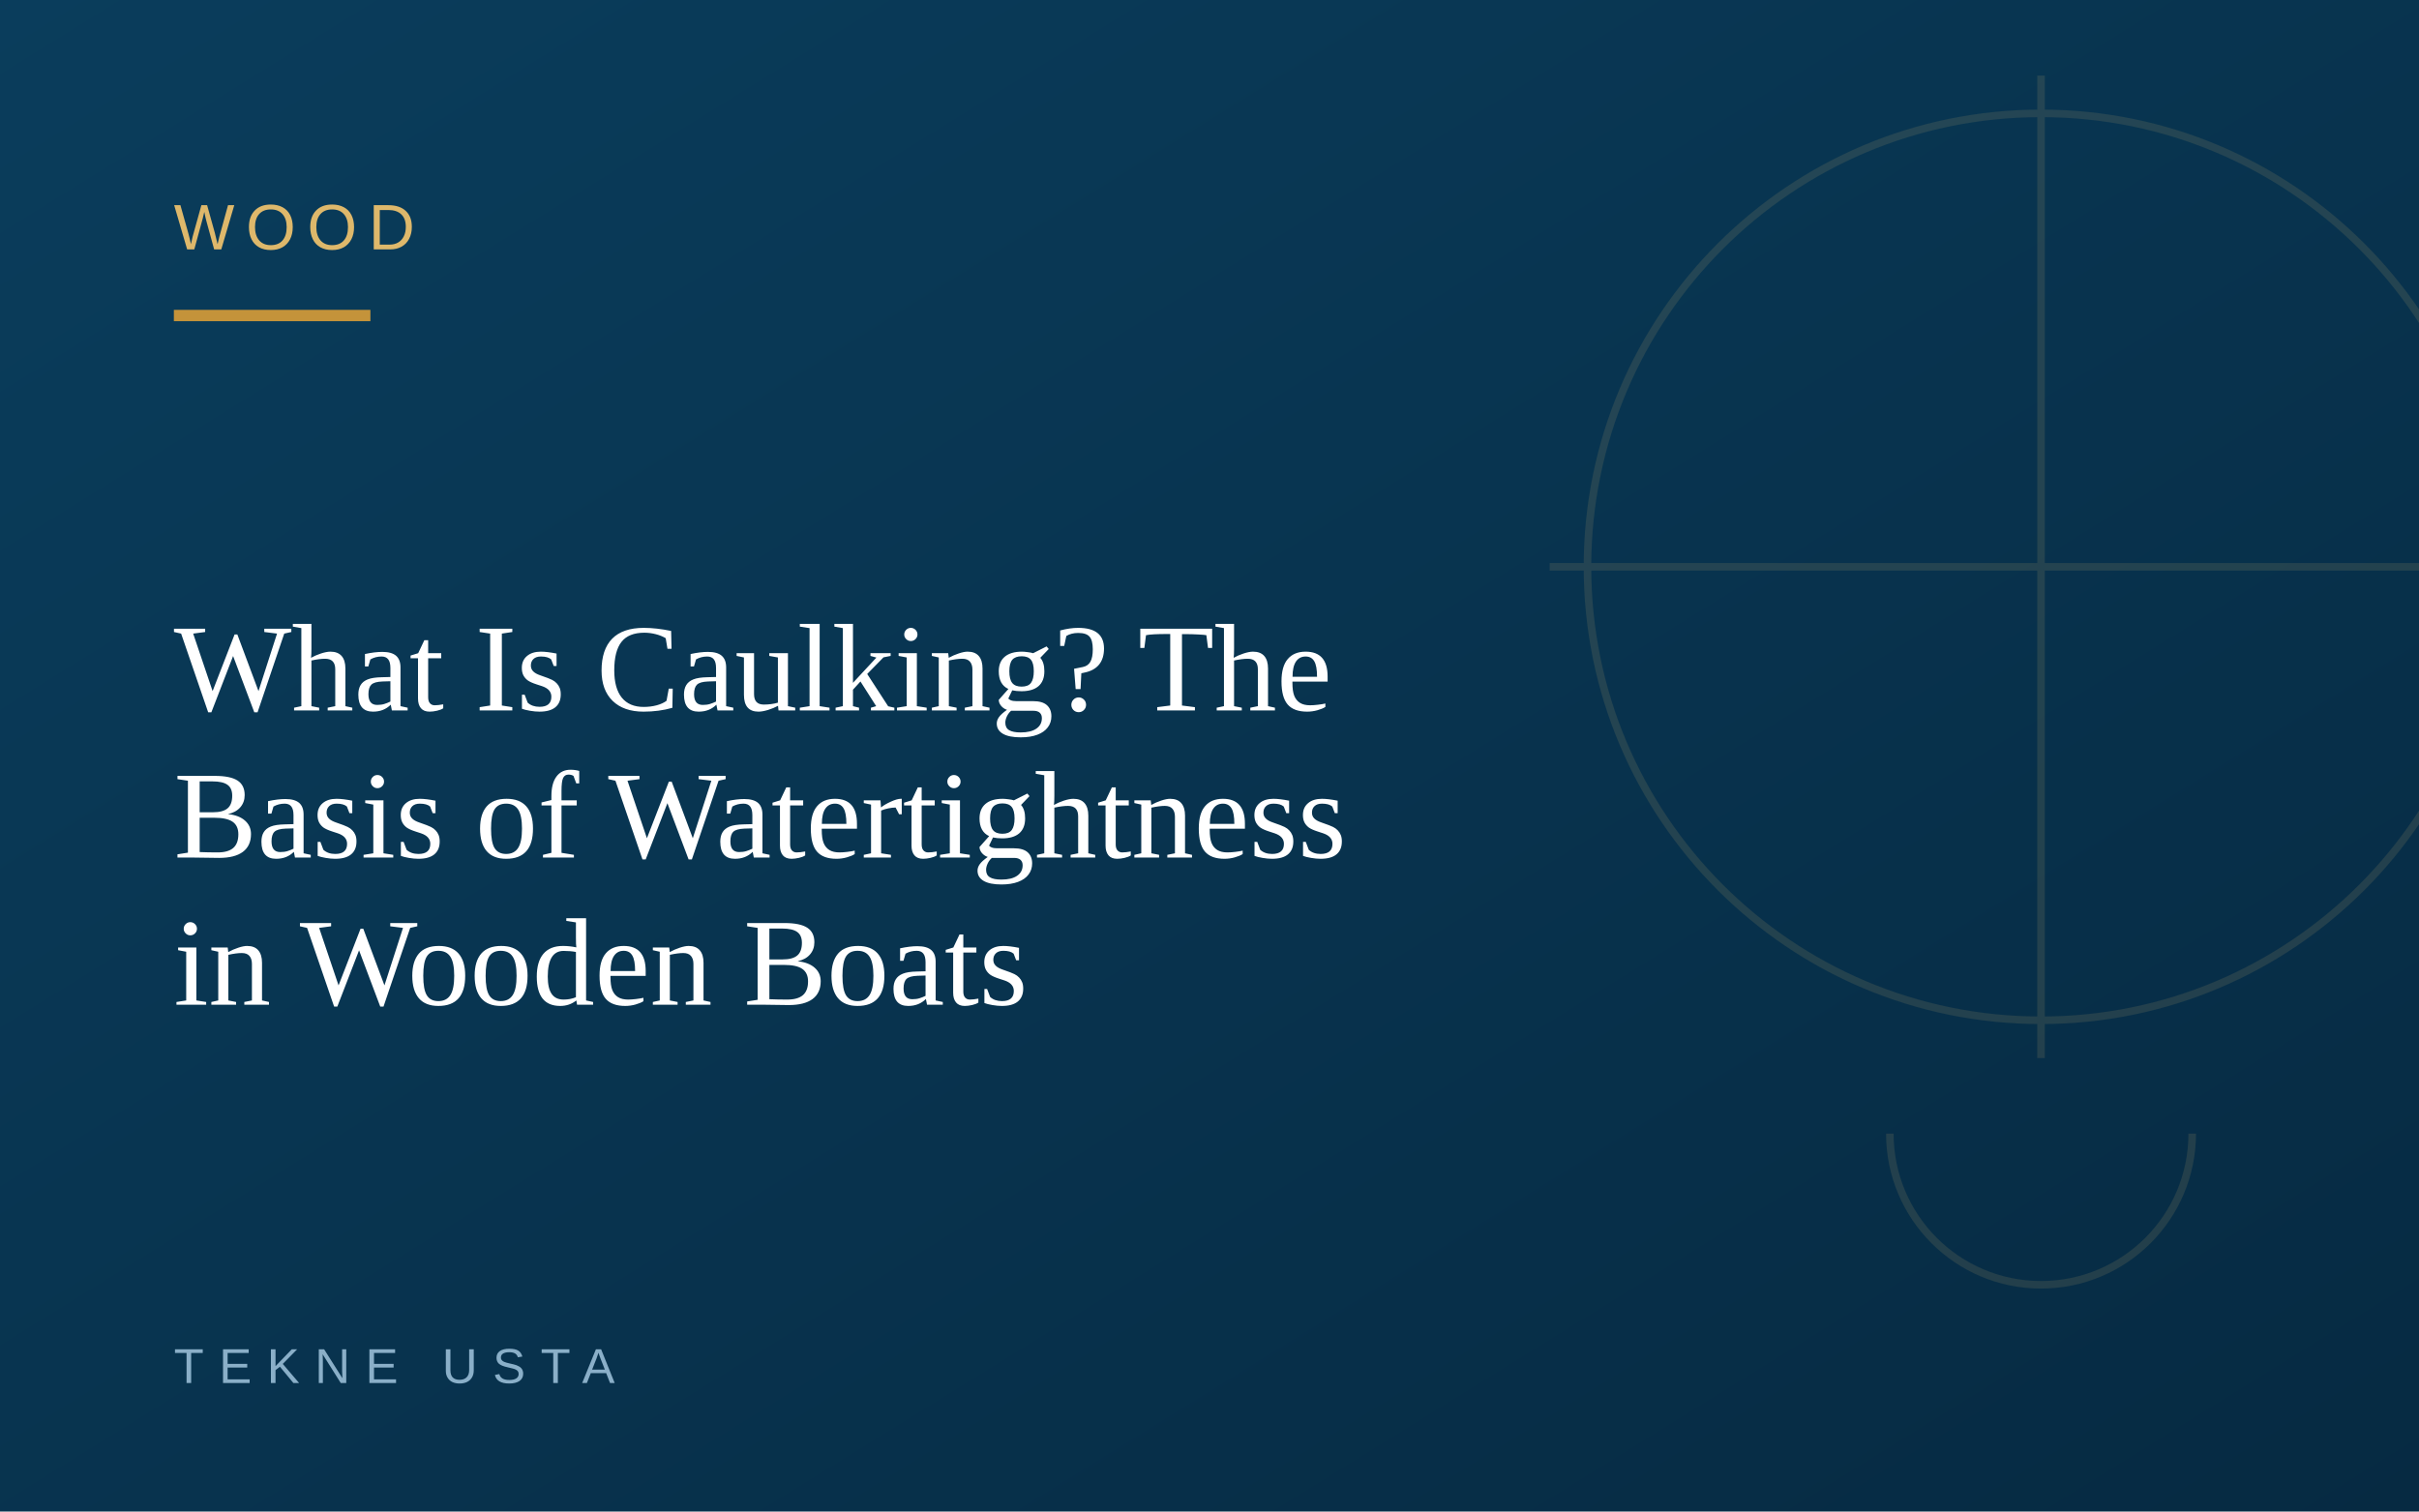
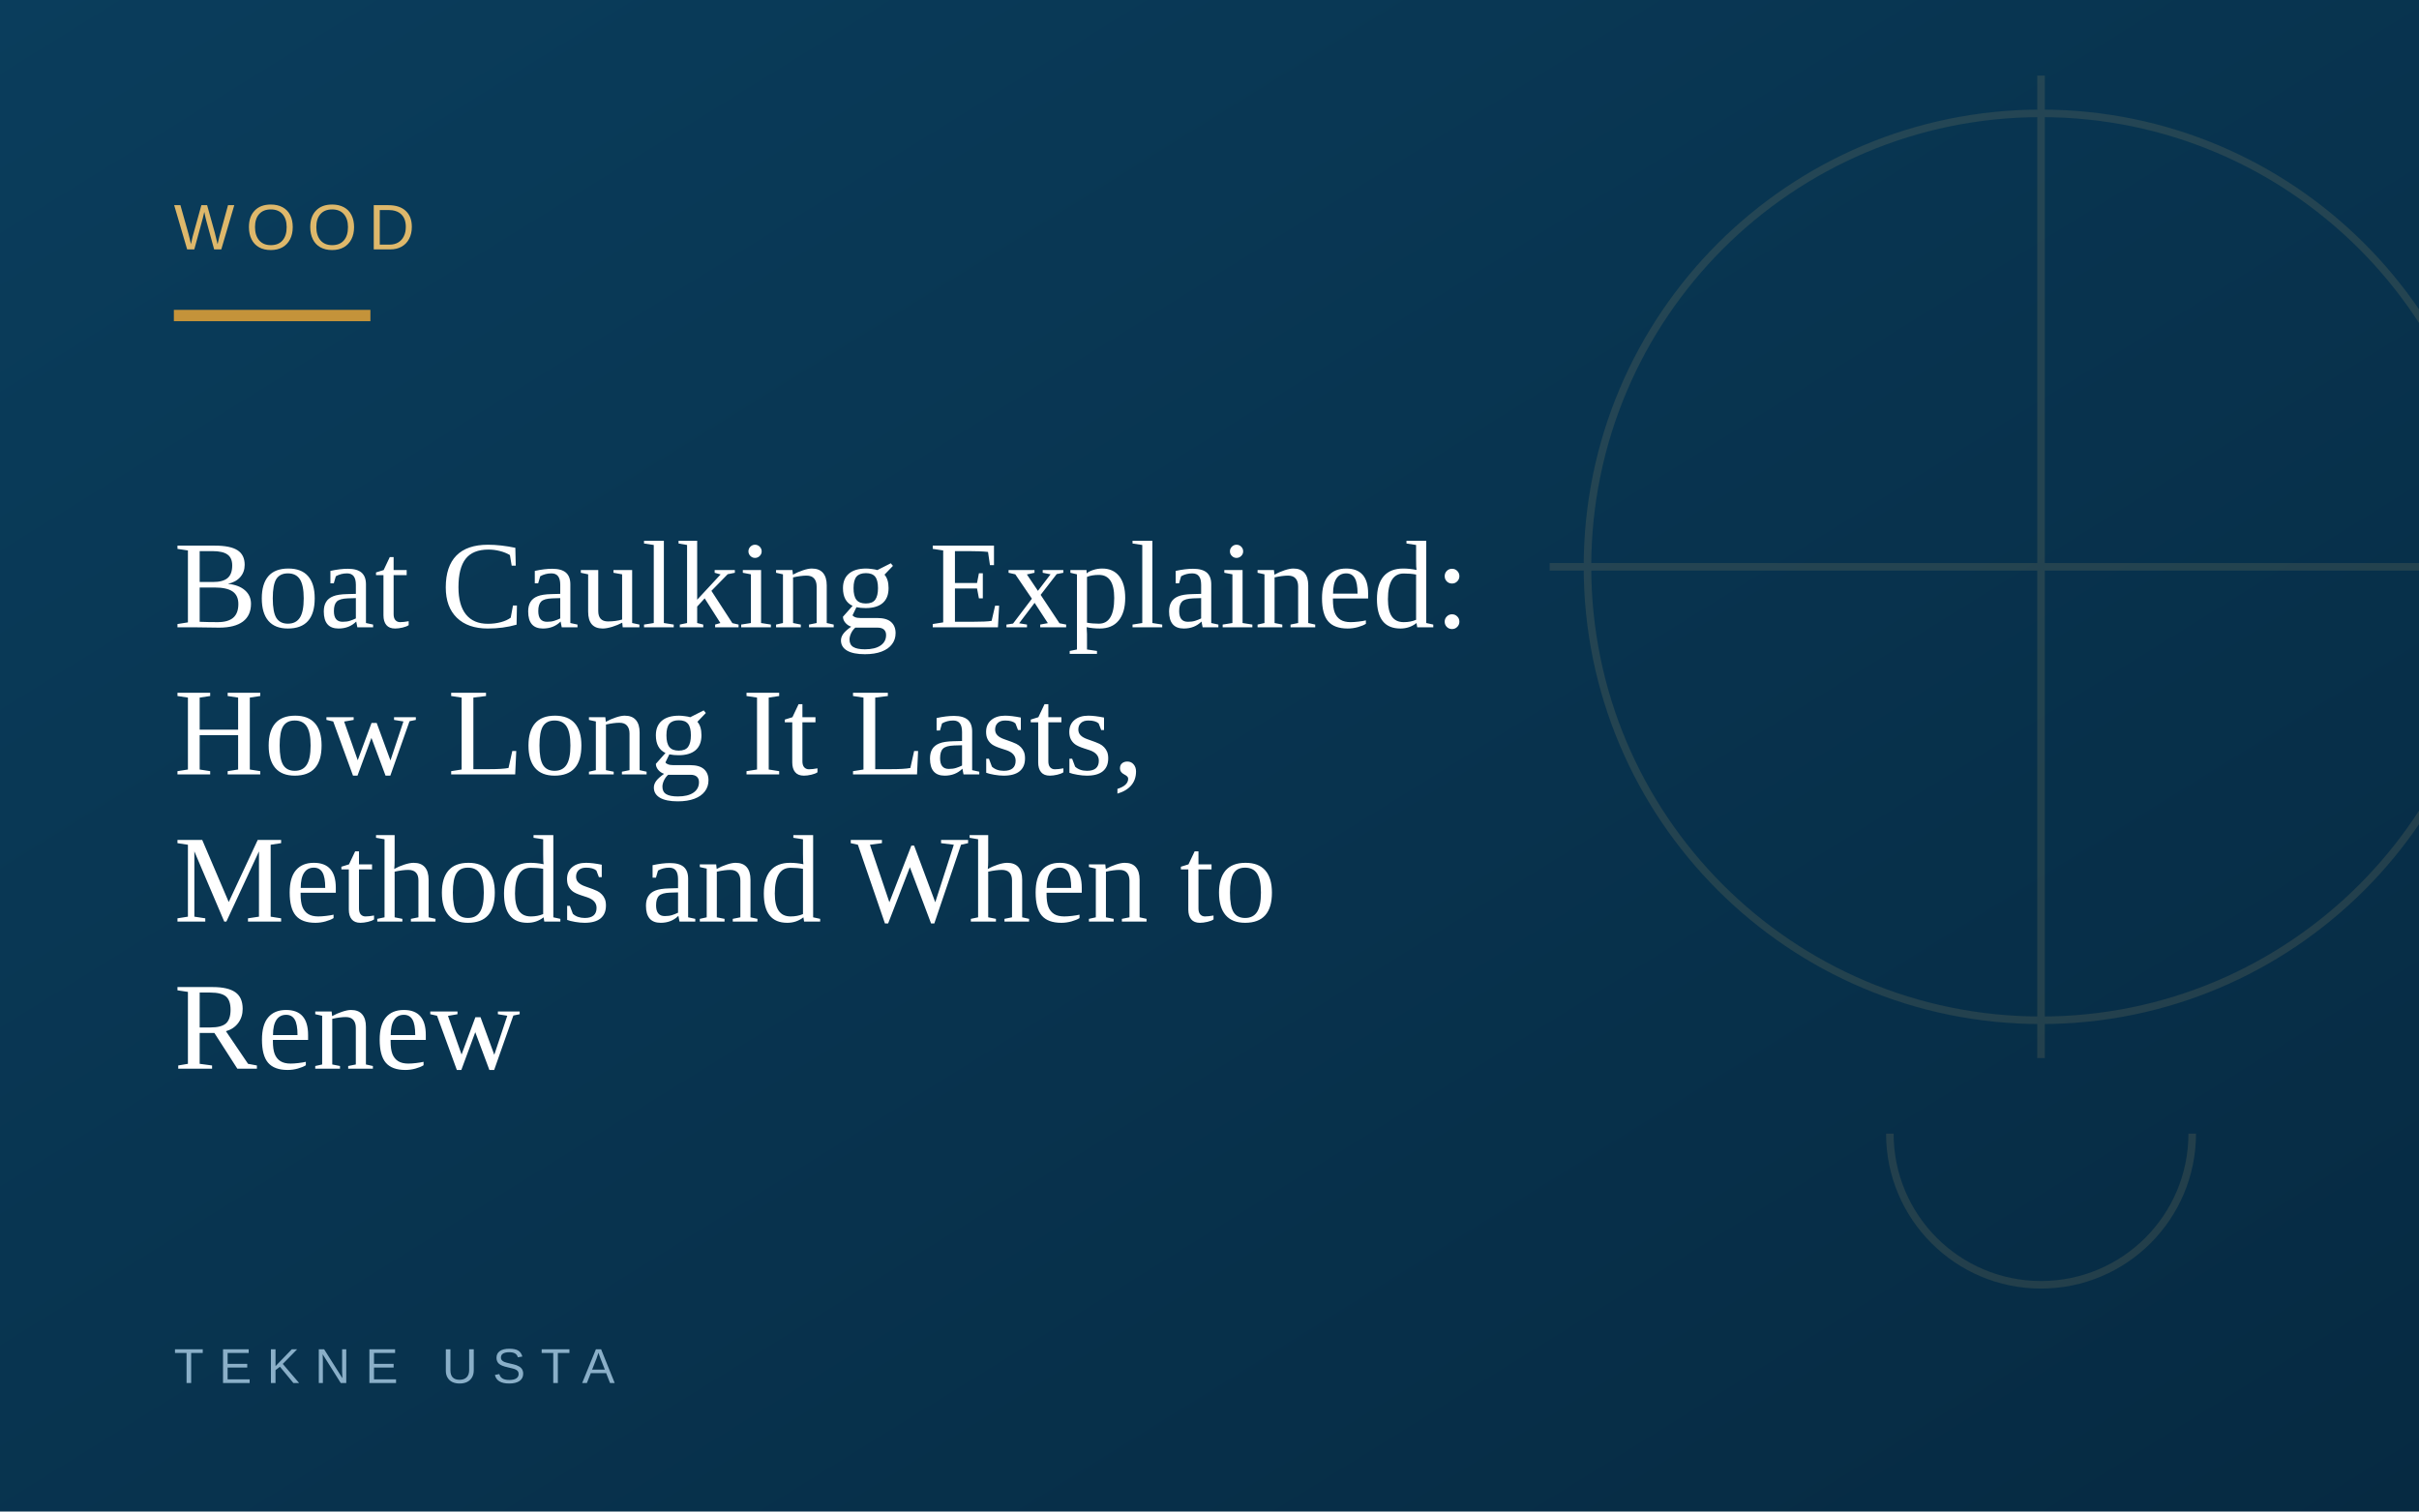
<svg xmlns="http://www.w3.org/2000/svg" viewBox="0 0 640 400" role="img">
  <defs>
    <linearGradient id="g" x1="0" y1="0" x2="1" y2="1">
      <stop offset="0" stop-color="#0A3D5C" />
      <stop offset="1" stop-color="#062A42" />
    </linearGradient>
  </defs>
  <rect width="640" height="400" fill="url(#g)" />
  <g fill="none" stroke="#DEB86B" stroke-width="2" opacity="0.13">
    <circle cx="540" cy="150" r="120" />
    <path d="M540 20v260M410 150h260" />
    <path d="M500 300a40 40 0 0 0 80 0" />
  </g>
  <text x="46" y="66" fill="#DEB86B" font-family="Arial, sans-serif" font-size="17" letter-spacing="3">WOOD</text>
  <rect x="46" y="82" width="52" height="3" fill="#C4933A" />
-   <text x="46" y="188" fill="#FFFFFF" font-family="Georgia, 'Times New Roman', serif" font-size="33" font-weight="500">
-     <tspan x="46" dy="0">What Is Caulking? The</tspan>
-     <tspan x="46" dy="1.18em">Basis of Watertightness</tspan>
-     <tspan x="46" dy="1.18em">in Wooden Boats</tspan>
+   <text x="46" y="166" fill="#FFFFFF" font-family="Georgia, 'Times New Roman', serif" font-size="33" font-weight="500">
+     <tspan x="46" dy="0">Boat Caulking Explained:</tspan>
+     <tspan x="46" dy="1.18em">How Long It Lasts,</tspan>
+     <tspan x="46" dy="1.18em">Methods and When to</tspan>
+     <tspan x="46" dy="1.18em">Renew</tspan>
  </text>
  <text x="46" y="366" fill="#8AAFC8" font-family="Arial, sans-serif" font-size="13" letter-spacing="4">TEKNE USTA</text>
</svg>
